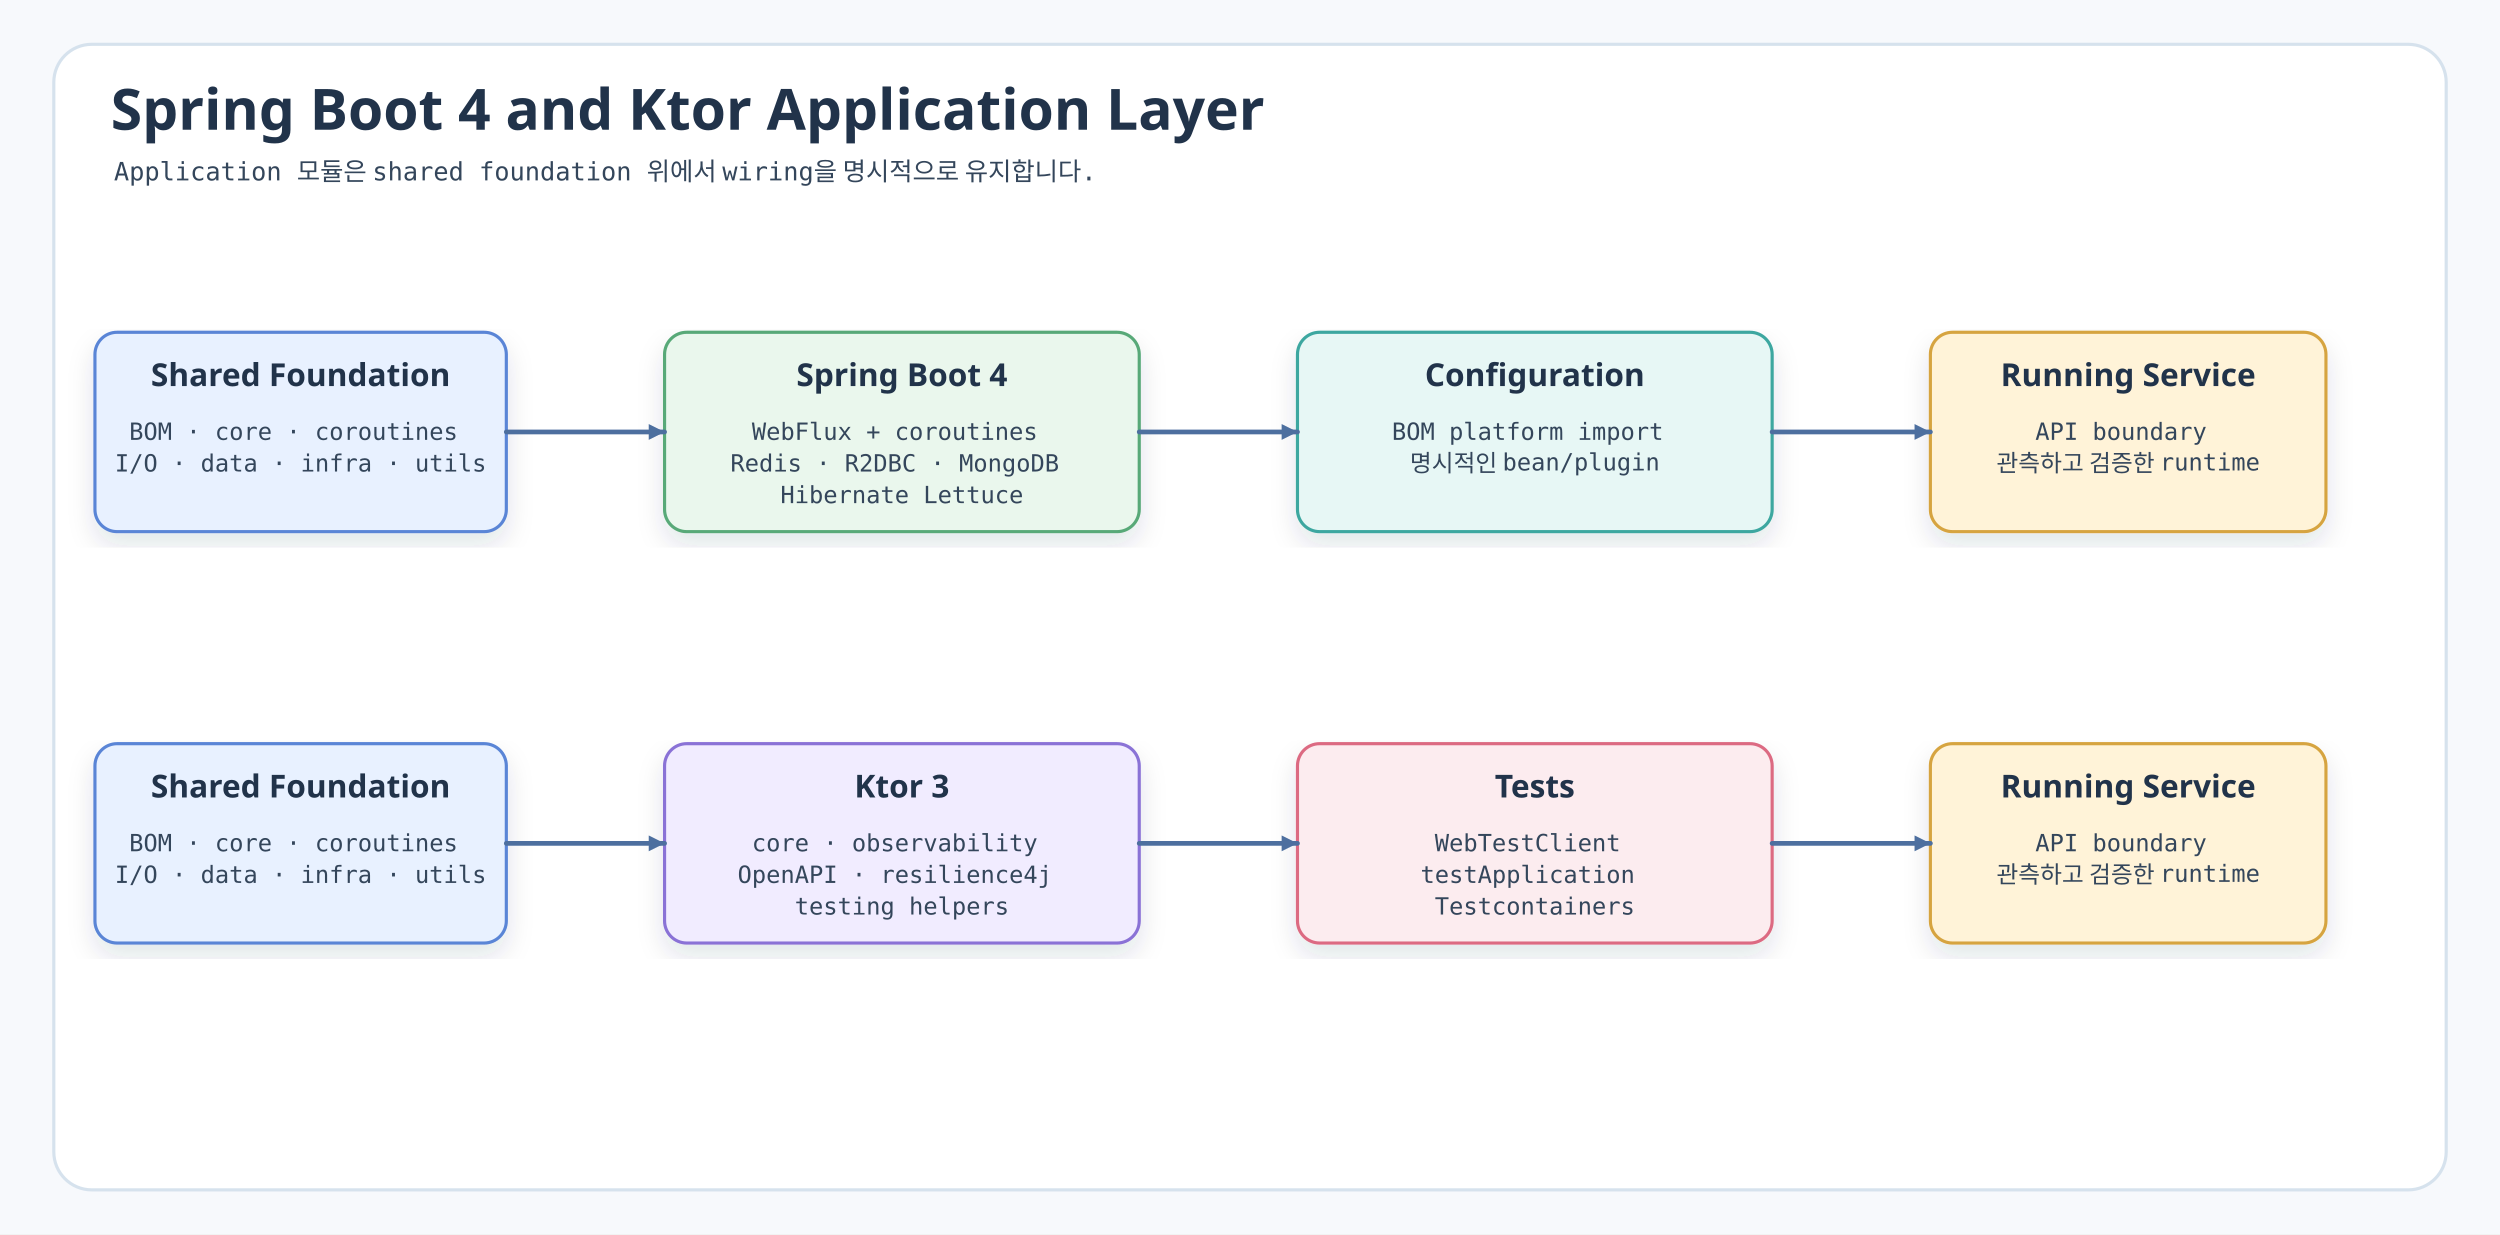
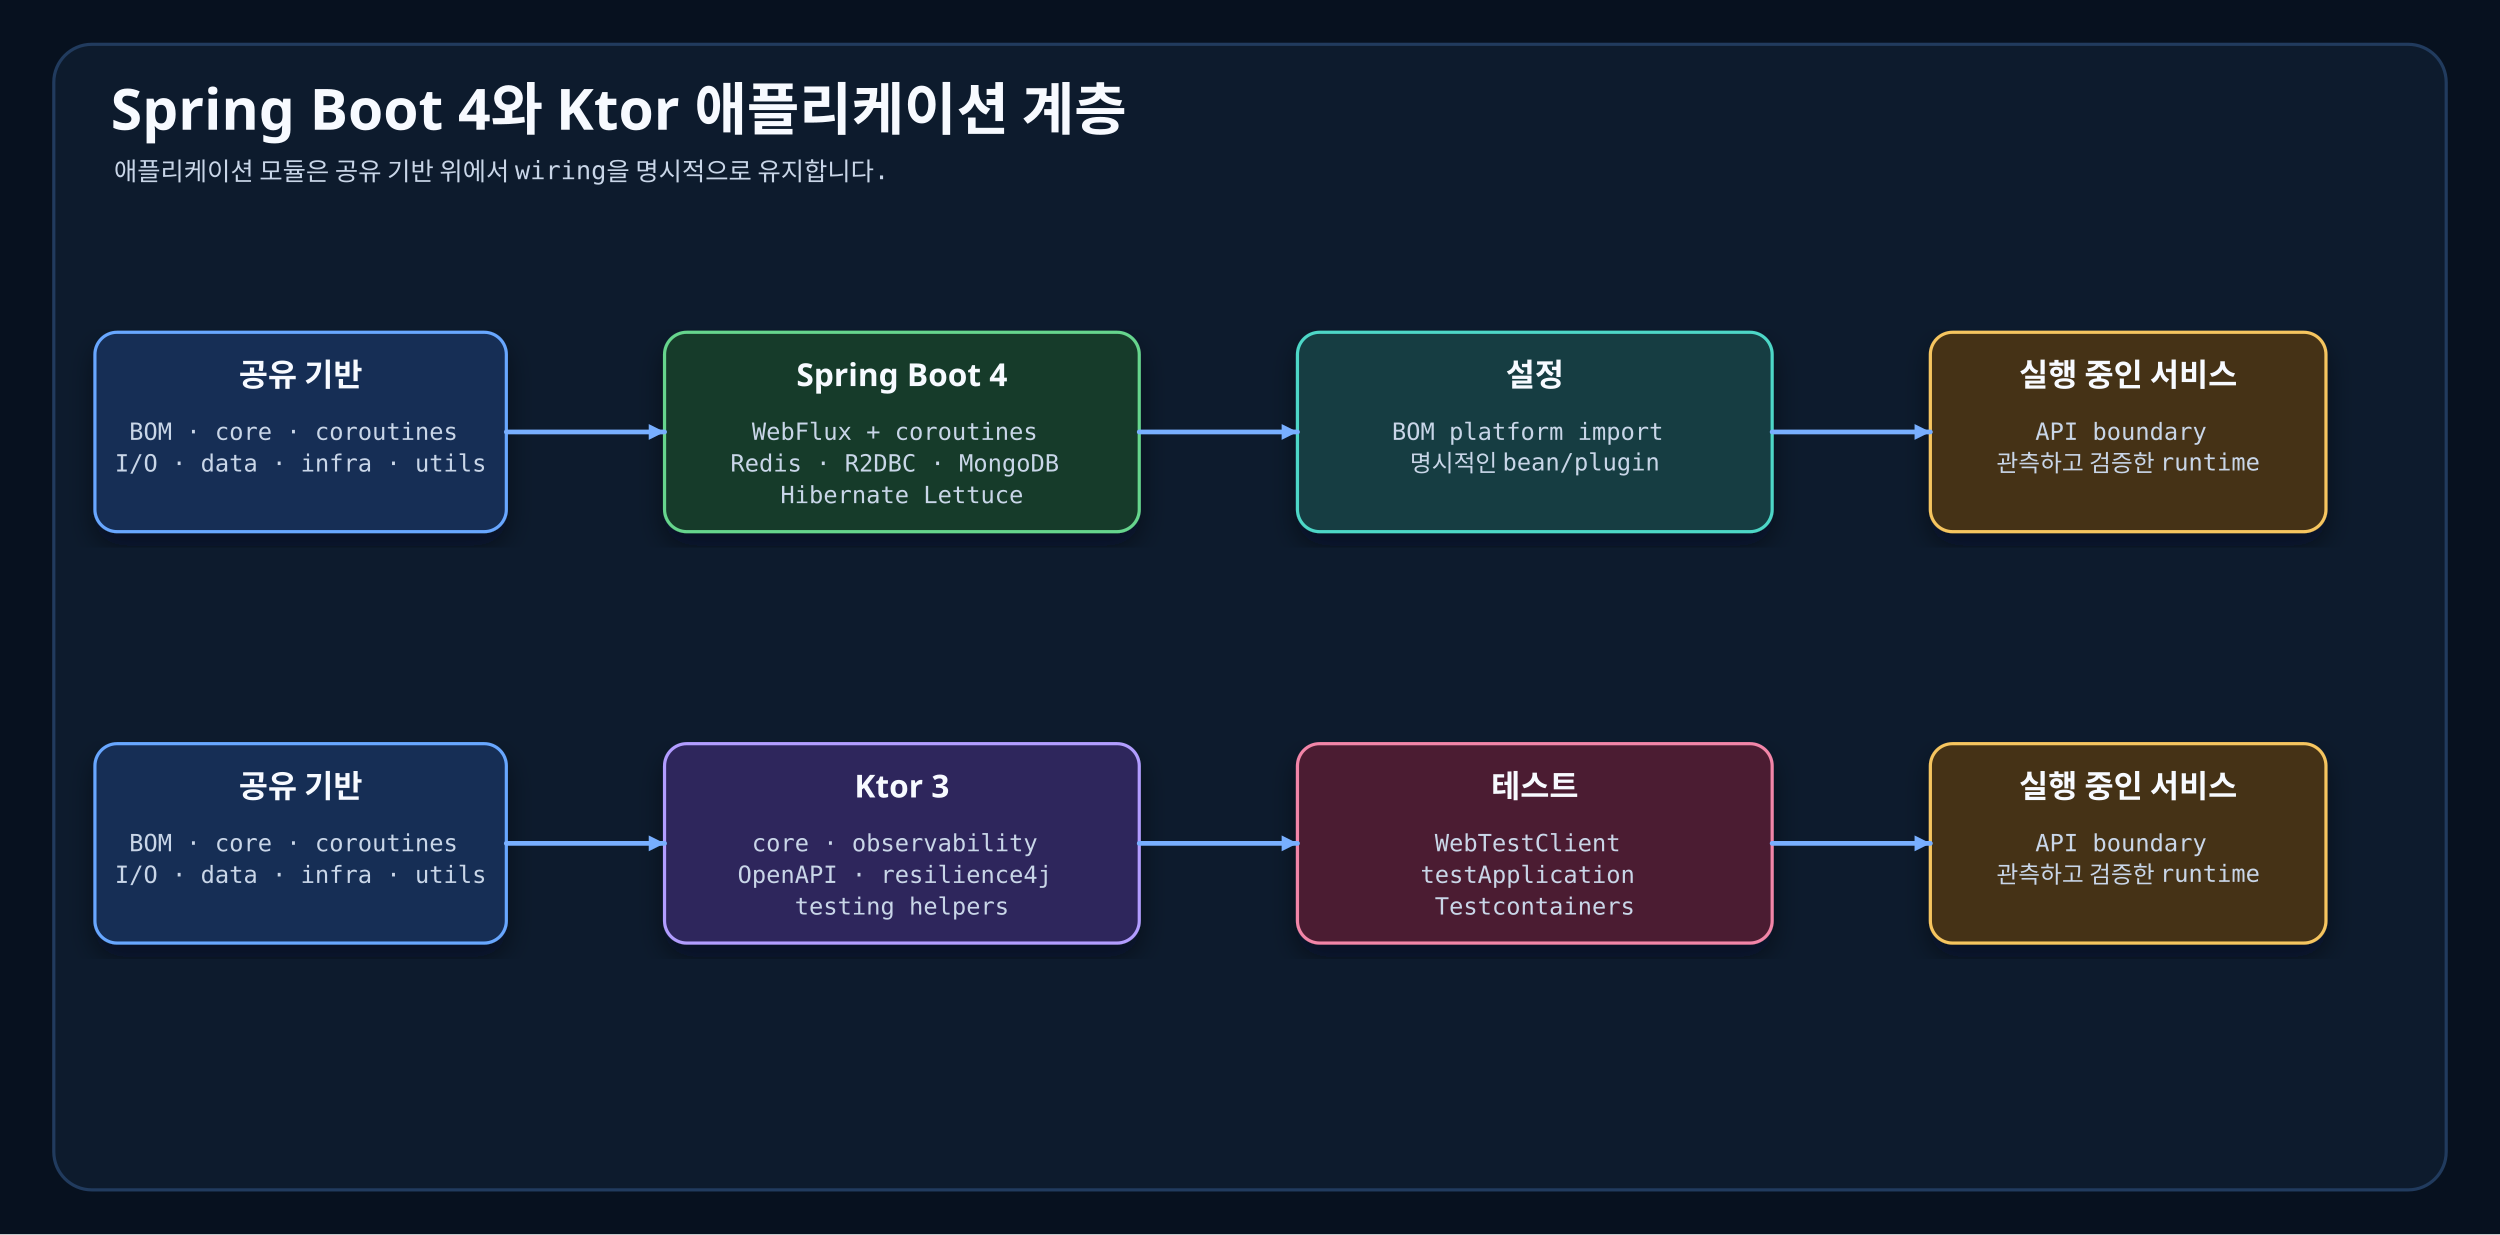
<svg xmlns="http://www.w3.org/2000/svg" width="1580" height="780" viewBox="0 0 1580 780" role="img">
  <defs>
    <filter id="shadow" x="-8%" y="-8%" width="116%" height="116%">
-       <feDropShadow dx="0" dy="8" stdDeviation="8" flood-color="#1D3148" flood-opacity="0.12" />
+       <feDropShadow dx="0" dy="8" stdDeviation="8" flood-color="#020712" flood-opacity="0.45" />
    </filter>
    <marker id="arrow" markerWidth="14" markerHeight="14" refX="12" refY="7" orient="auto" markerUnits="userSpaceOnUse">
-       <path d="M 2 2 L 12 7 L 2 12 Z" fill="#4D6F9F" />
+       <path d="M 2 2 L 12 7 L 2 12 Z" fill="#78AFFF" />
    </marker>
    <style>
-     .bg{fill:#F7F9FC}.frame{fill:#fff;stroke:#D6E2ED;stroke-width:2}
-     .title{font-family:"goorm Sans","Noto Sans KR","Apple SD Gothic Neo",sans-serif;font-size:36px;fill:#21334A;font-weight:700}
-     .subtitle,.body,.small{font-family:"goorm Sans Code","goorm Sans","D2Coding",monospace;fill:#34465B}
-     .subtitle{font-size:16px}.body{font-size:15px}.small{font-size:12px;fill:#657386}
-     .label{font-family:"goorm Sans","Noto Sans KR","Apple SD Gothic Neo",sans-serif;font-size:20px;fill:#21334A;font-weight:700}
-     .card{filter:url(#shadow);stroke-width:2}.connector{fill:none;stroke:#4D6F9F;stroke-width:3;stroke-linecap:round;stroke-linejoin:round;marker-end:url(#arrow)}
-     .bar-label{font-family:"goorm Sans Code","goorm Sans","D2Coding",monospace;font-size:15px;fill:#26384F}.axis{stroke:#B8C7D9;stroke-width:2}
+     .bg{fill:#07111F}.frame{fill:#0D1B2D;stroke:#213B5E;stroke-width:2}
+     .title{font-family:"goorm Sans","Noto Sans KR","Apple SD Gothic Neo",sans-serif;font-size:36px;fill:#F7FAFF;font-weight:700}
+     .subtitle,.body,.small{font-family:"goorm Sans Code","goorm Sans","D2Coding",monospace;fill:#C9D6E8}
+     .subtitle{font-size:16px}.body{font-size:15px}.small{font-size:12px;fill:#8DA2BC}
+     .label{font-family:"goorm Sans","Noto Sans KR","Apple SD Gothic Neo",sans-serif;font-size:20px;fill:#F7FAFF;font-weight:700}
+     .card{filter:url(#shadow);stroke-width:2}.connector{fill:none;stroke:#78AFFF;stroke-width:3;stroke-linecap:round;stroke-linejoin:round;marker-end:url(#arrow)}
+     .bar-label{font-family:"goorm Sans Code","goorm Sans","D2Coding",monospace;font-size:15px;fill:#F7FAFF}.axis{stroke:#47627F;stroke-width:2}
  </style>
  </defs>
  <rect class="bg" width="1580" height="780" />
  <rect class="frame" x="34" y="28" width="1512" height="724" rx="24" />
-   <text class="title" x="70" y="82">Spring Boot 4 and Ktor Application Layer</text>
-   <text class="subtitle" x="72" y="114">Application 모듈은 shared foundation 위에서 wiring을 명시적으로 유지합니다.</text>
-   <g data-card="Shared Foundation">
-     <rect class="card" x="60" y="210" width="260" height="126" rx="14" fill="#E8F1FF" stroke="#5A85D6" />
+   <text class="title" x="70" y="82">Spring Boot 4와 Ktor 애플리케이션 계층</text>
+   <text class="subtitle" x="72" y="114">애플리케이션 모듈은 공유 기반 위에서 wiring을 명시적으로 유지합니다.</text>
+   <g data-card="공유 기반">
+     <rect class="card" x="60" y="210" width="260" height="126" rx="14" fill="#132D55" stroke="#68A7FF" />
    <text class="label" x="190" y="244" text-anchor="middle">
-       <tspan x="190" dy="0">Shared Foundation</tspan>
+       <tspan x="190" dy="0">공유 기반</tspan>
    </text>
    <text class="body" x="190" y="278" text-anchor="middle">
      <tspan x="190" dy="0">BOM · core · coroutines</tspan>
      <tspan x="190" dy="20">I/O · data · infra · utils</tspan>
    </text>
  </g>
  <g data-card="Spring Boot 4">
-     <rect class="card" x="420" y="210" width="300" height="126" rx="14" fill="#EAF7ED" stroke="#58A978" />
+     <rect class="card" x="420" y="210" width="300" height="126" rx="14" fill="#173B2A" stroke="#66D58D" />
    <text class="label" x="570" y="244" text-anchor="middle">
      <tspan x="570" dy="0">Spring Boot 4</tspan>
    </text>
    <text class="body" x="570" y="278" text-anchor="middle">
      <tspan x="570" dy="0">WebFlux + coroutines</tspan>
      <tspan x="570" dy="20">Redis · R2DBC · MongoDB</tspan>
      <tspan x="570" dy="20">Hibernate Lettuce</tspan>
    </text>
  </g>
-   <g data-card="Configuration">
-     <rect class="card" x="820" y="210" width="300" height="126" rx="14" fill="#E7F7F5" stroke="#3CA7A0" />
+   <g data-card="설정">
+     <rect class="card" x="820" y="210" width="300" height="126" rx="14" fill="#123D43" stroke="#4ED7C7" />
    <text class="label" x="970" y="244" text-anchor="middle">
-       <tspan x="970" dy="0">Configuration</tspan>
+       <tspan x="970" dy="0">설정</tspan>
    </text>
    <text class="body" x="970" y="278" text-anchor="middle">
      <tspan x="970" dy="0">BOM platform import</tspan>
      <tspan x="970" dy="20">명시적인 bean/plugin</tspan>
    </text>
  </g>
-   <g data-card="Running Service">
-     <rect class="card" x="1220" y="210" width="250" height="126" rx="14" fill="#FFF3D8" stroke="#D6A441" />
+   <g data-card="실행 중인 서비스">
+     <rect class="card" x="1220" y="210" width="250" height="126" rx="14" fill="#443215" stroke="#F6C55F" />
    <text class="label" x="1345" y="244" text-anchor="middle">
-       <tspan x="1345" dy="0">Running Service</tspan>
+       <tspan x="1345" dy="0">실행 중인 서비스</tspan>
    </text>
    <text class="body" x="1345" y="278" text-anchor="middle">
      <tspan x="1345" dy="0">API boundary</tspan>
      <tspan x="1345" dy="20">관측하고 검증한 runtime</tspan>
    </text>
  </g>
-   <g data-card="Shared Foundation">
-     <rect class="card" x="60" y="470" width="260" height="126" rx="14" fill="#E8F1FF" stroke="#5A85D6" />
+   <g data-card="공유 기반">
+     <rect class="card" x="60" y="470" width="260" height="126" rx="14" fill="#132D55" stroke="#68A7FF" />
    <text class="label" x="190" y="504" text-anchor="middle">
-       <tspan x="190" dy="0">Shared Foundation</tspan>
+       <tspan x="190" dy="0">공유 기반</tspan>
    </text>
    <text class="body" x="190" y="538" text-anchor="middle">
      <tspan x="190" dy="0">BOM · core · coroutines</tspan>
      <tspan x="190" dy="20">I/O · data · infra · utils</tspan>
    </text>
  </g>
  <g data-card="Ktor 3">
-     <rect class="card" x="420" y="470" width="300" height="126" rx="14" fill="#F1ECFF" stroke="#8A72D6" />
+     <rect class="card" x="420" y="470" width="300" height="126" rx="14" fill="#2D255C" stroke="#B29DFF" />
    <text class="label" x="570" y="504" text-anchor="middle">
      <tspan x="570" dy="0">Ktor 3</tspan>
    </text>
    <text class="body" x="570" y="538" text-anchor="middle">
      <tspan x="570" dy="0">core · observability</tspan>
      <tspan x="570" dy="20">OpenAPI · resilience4j</tspan>
      <tspan x="570" dy="20">testing helpers</tspan>
    </text>
  </g>
-   <g data-card="Tests">
-     <rect class="card" x="820" y="470" width="300" height="126" rx="14" fill="#FCECEF" stroke="#DC6B82" />
+   <g data-card="테스트">
+     <rect class="card" x="820" y="470" width="300" height="126" rx="14" fill="#4B1F32" stroke="#F285A8" />
    <text class="label" x="970" y="504" text-anchor="middle">
-       <tspan x="970" dy="0">Tests</tspan>
+       <tspan x="970" dy="0">테스트</tspan>
    </text>
    <text class="body" x="970" y="538" text-anchor="middle">
      <tspan x="970" dy="0">WebTestClient</tspan>
      <tspan x="970" dy="20">testApplication</tspan>
      <tspan x="970" dy="20">Testcontainers</tspan>
    </text>
  </g>
-   <g data-card="Running Service">
-     <rect class="card" x="1220" y="470" width="250" height="126" rx="14" fill="#FFF3D8" stroke="#D6A441" />
+   <g data-card="실행 중인 서비스">
+     <rect class="card" x="1220" y="470" width="250" height="126" rx="14" fill="#443215" stroke="#F6C55F" />
    <text class="label" x="1345" y="504" text-anchor="middle">
-       <tspan x="1345" dy="0">Running Service</tspan>
+       <tspan x="1345" dy="0">실행 중인 서비스</tspan>
    </text>
    <text class="body" x="1345" y="538" text-anchor="middle">
      <tspan x="1345" dy="0">API boundary</tspan>
      <tspan x="1345" dy="20">관측하고 검증한 runtime</tspan>
    </text>
  </g>
  <path class="connector" data-connector="foundation-to-spring-boot-4" d="M320 273 H420" />
  <path class="connector" data-connector="spring-boot-4-to-configuration" d="M720 273 H820" />
  <path class="connector" data-connector="configuration-to-running-service" d="M1120 273 H1220" />
  <path class="connector" data-connector="foundation-to-ktor-3" d="M320 533 H420" />
  <path class="connector" data-connector="ktor-3-to-tests" d="M720 533 H820" />
  <path class="connector" data-connector="tests-to-running-service" d="M1120 533 H1220" />
</svg>
